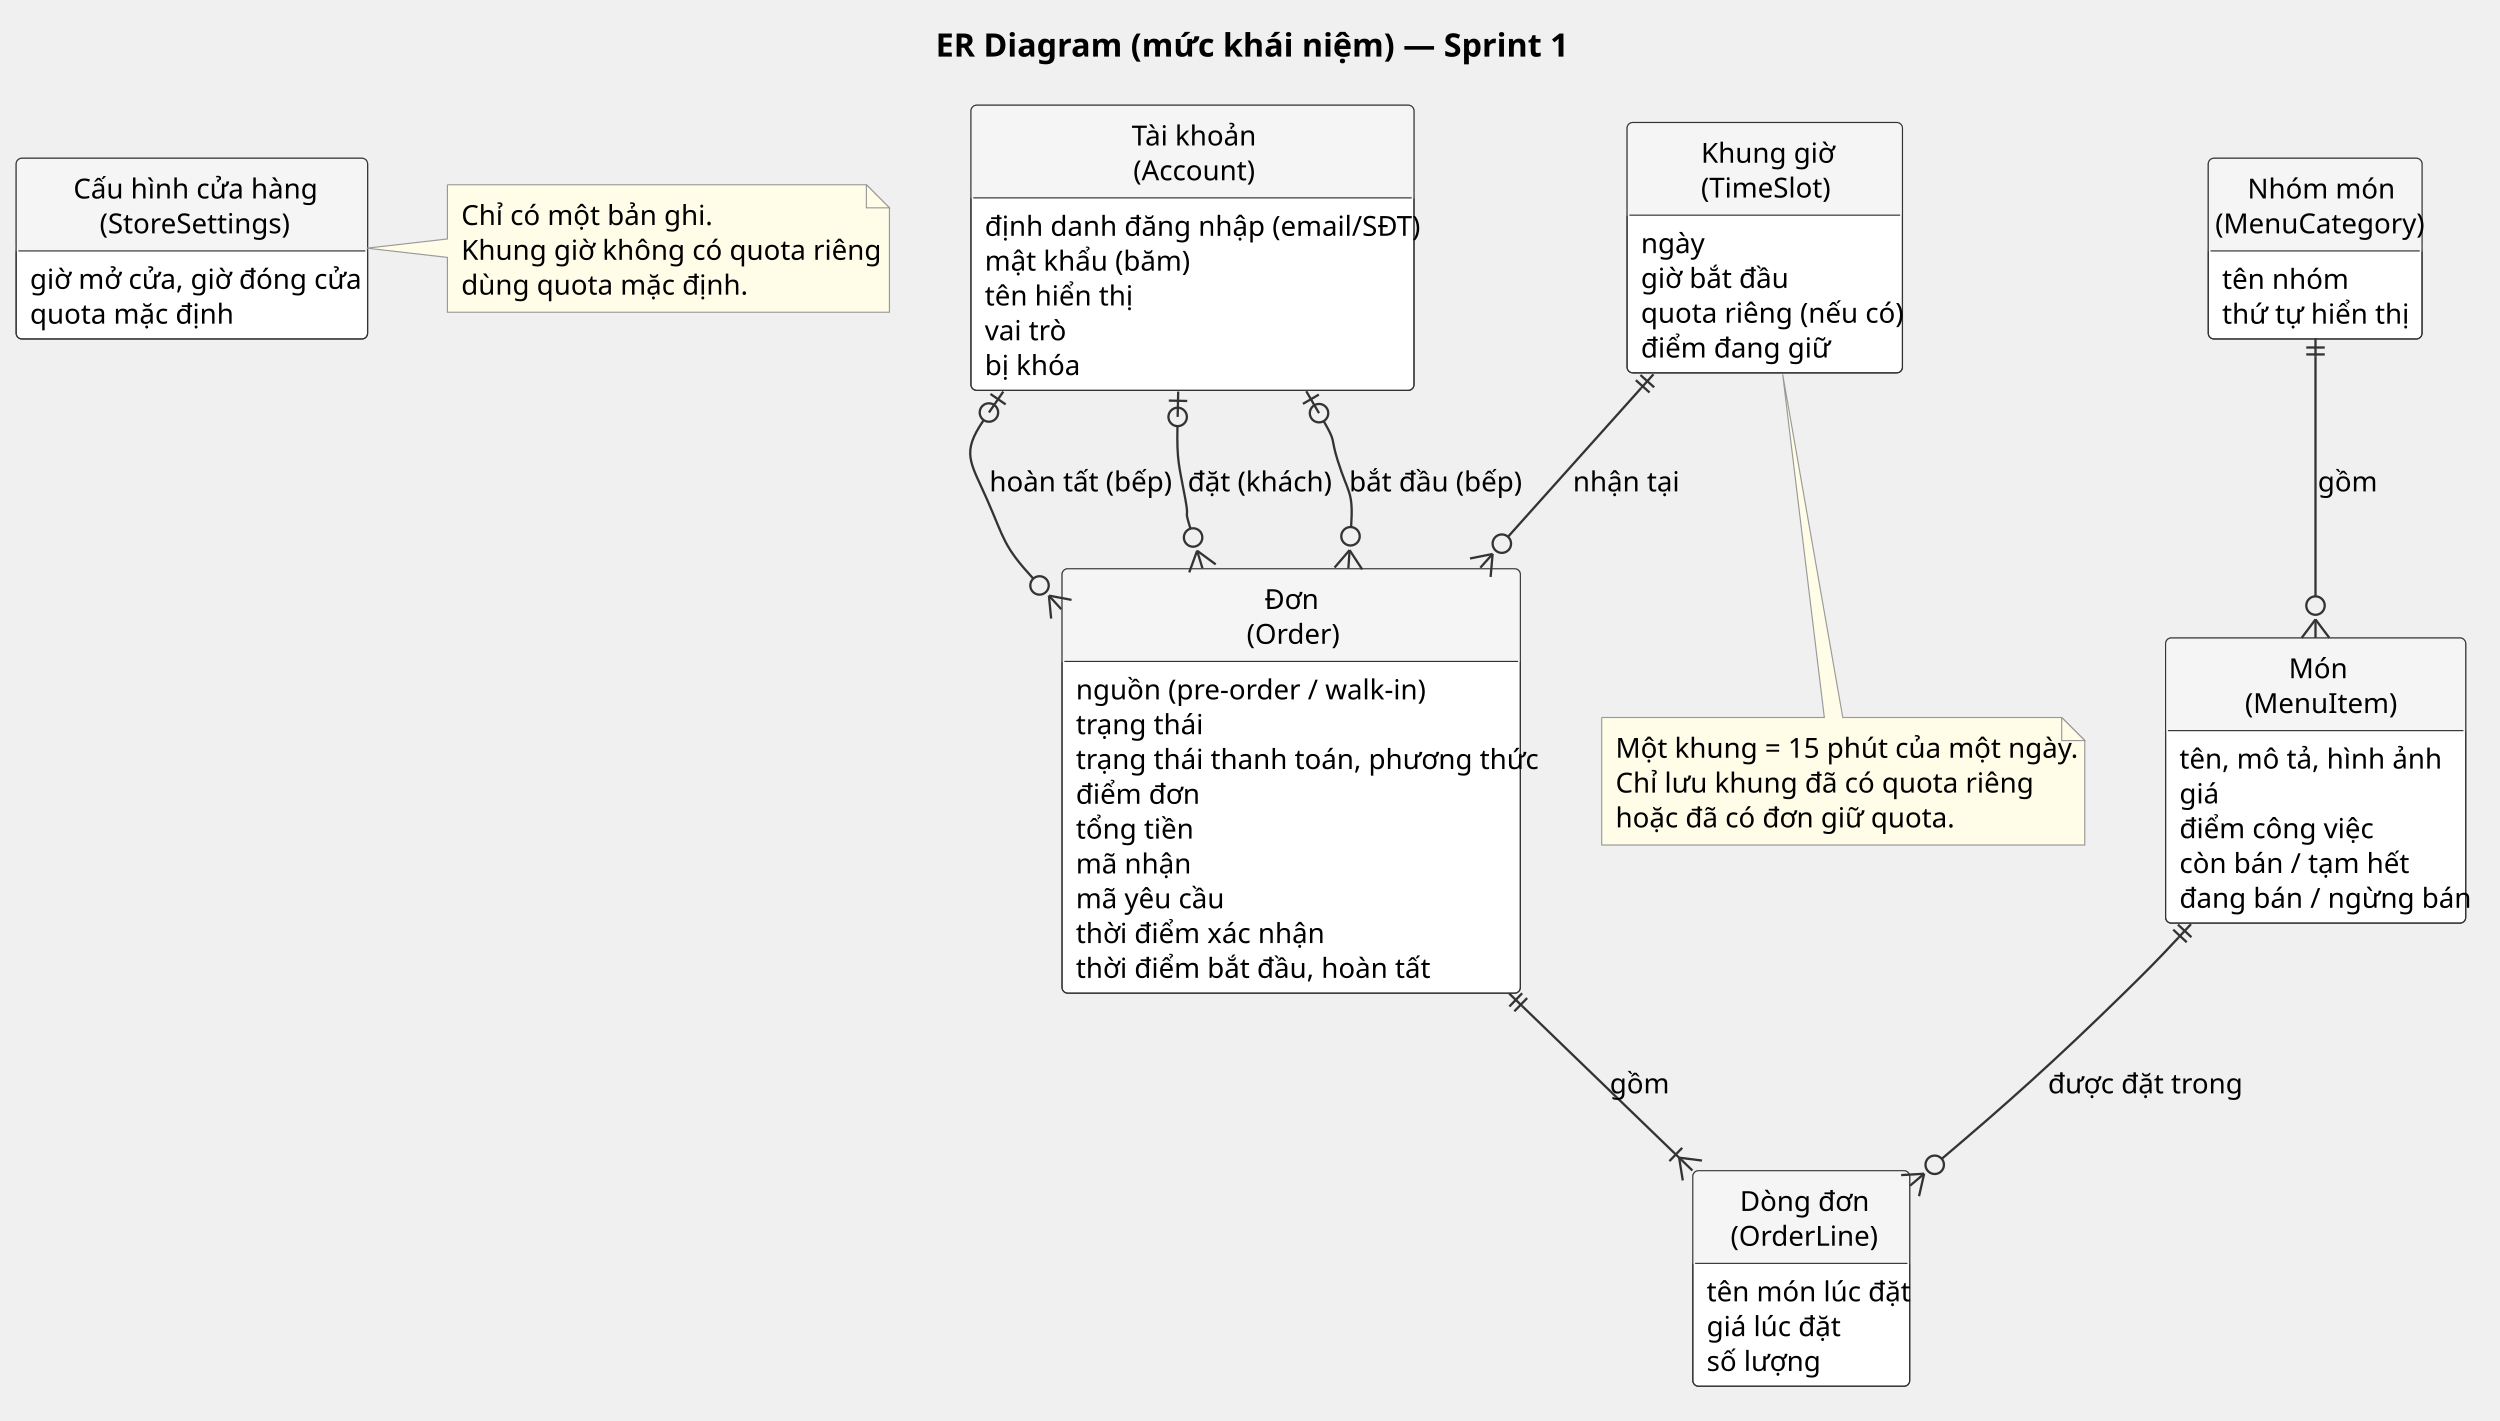
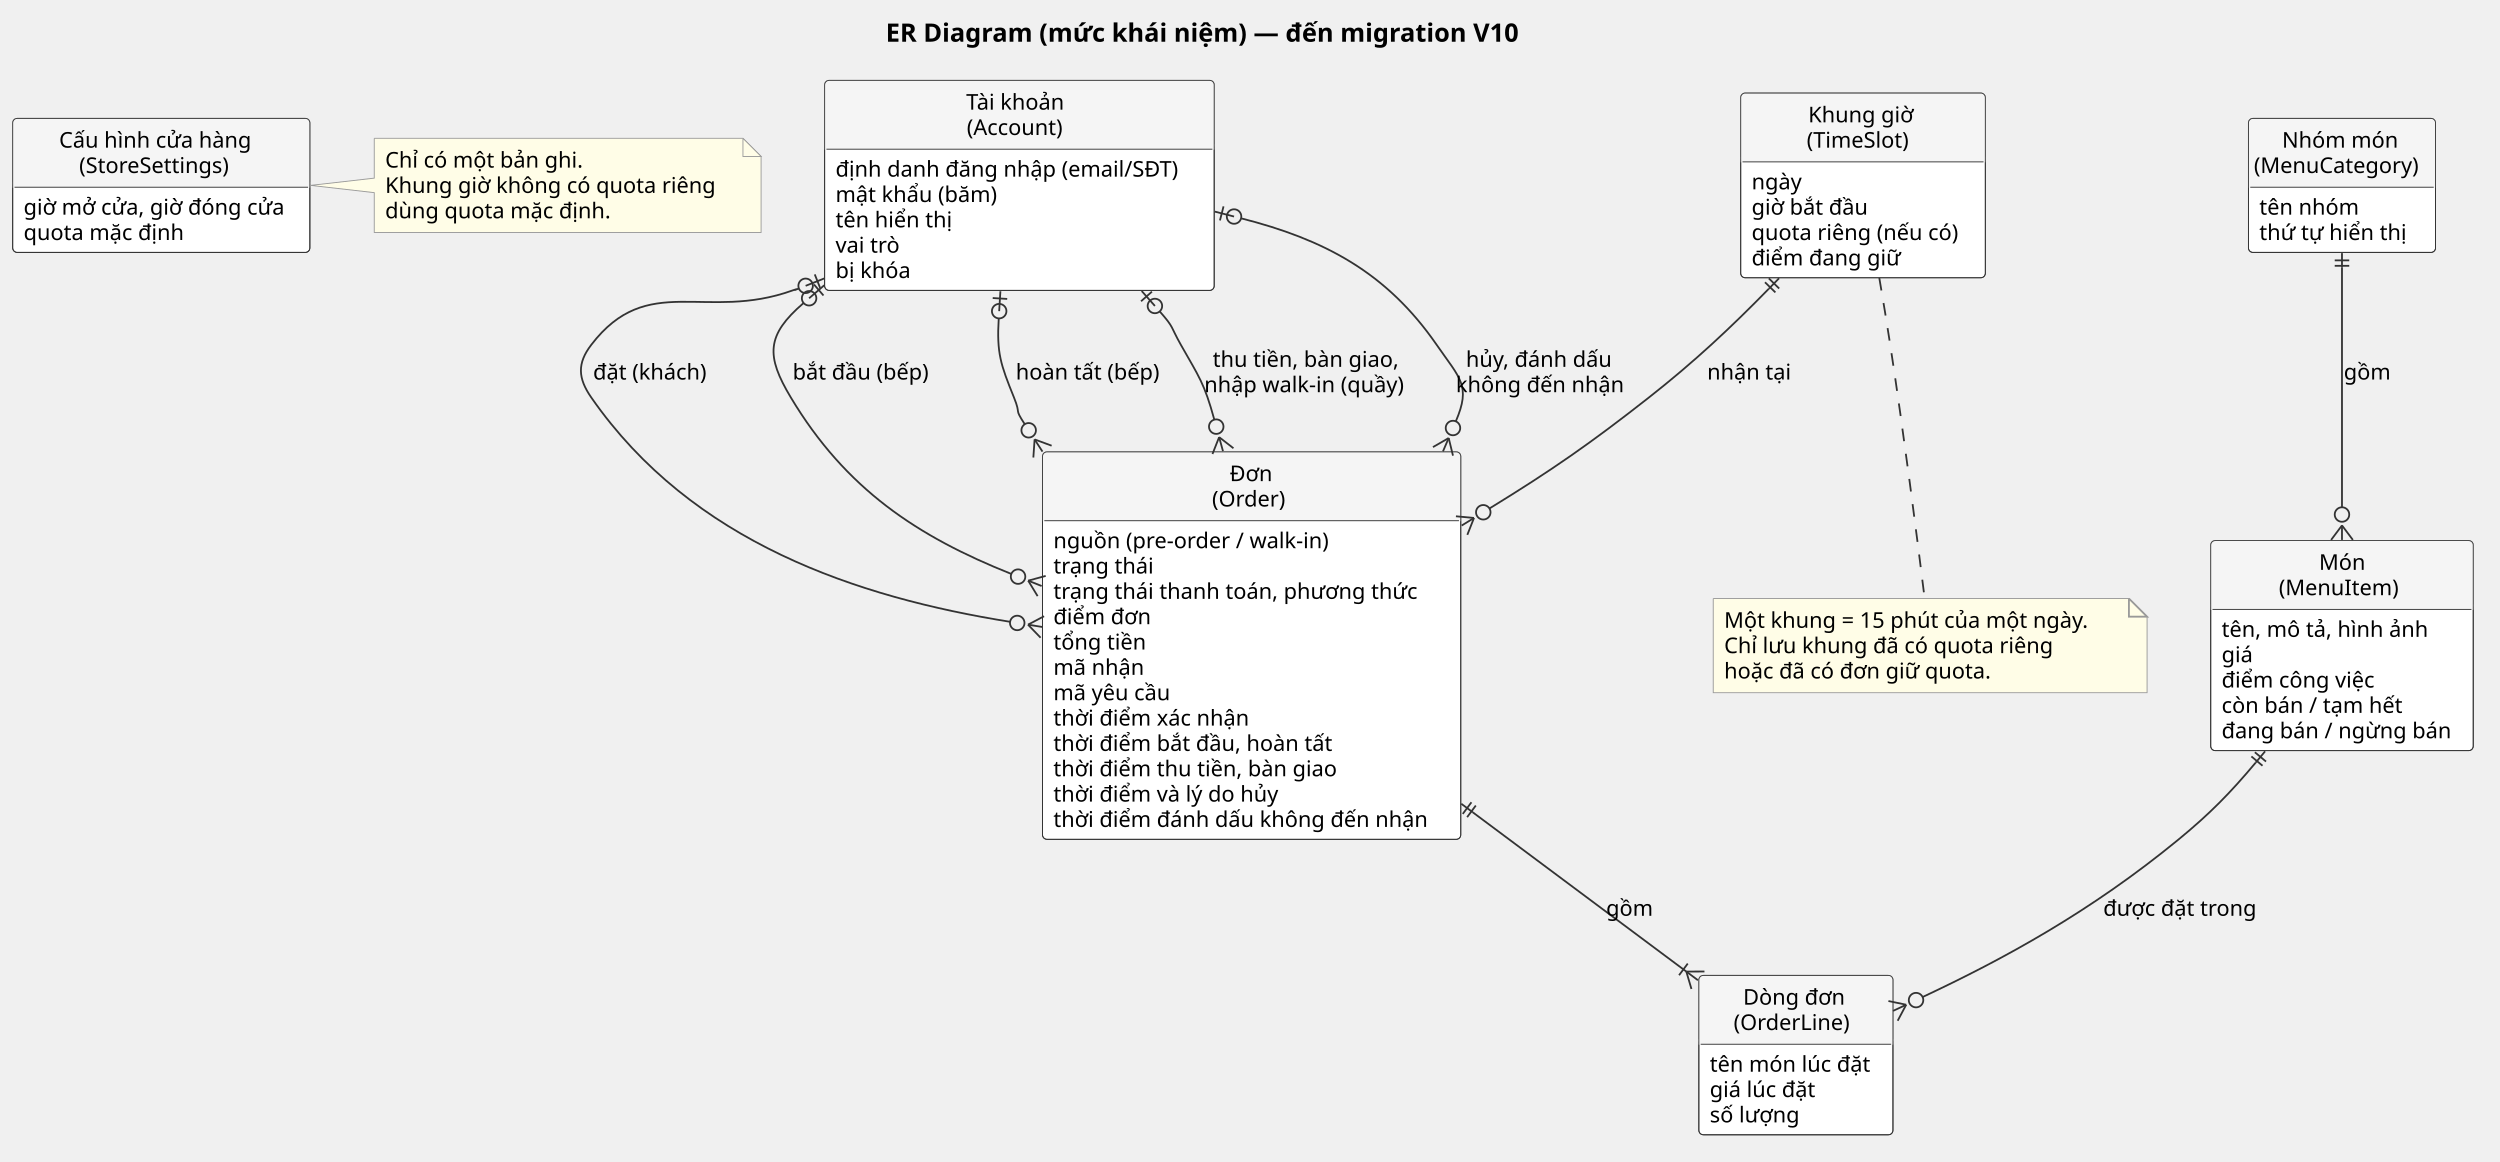
- <svg xmlns="http://www.w3.org/2000/svg" version="1.1" data-diagram-type="CLASS" style="width:1084px;height:616px;background:#FFFFFF;" width="1084px" height="616px" viewBox="0 0 1084 616" zoomAndPan="magnify" preserveAspectRatio="none" contentStyleType="text/css">
+ <svg xmlns="http://www.w3.org/2000/svg" version="1.1" data-diagram-type="CLASS" style="width:1378px;height:640px;background:#FFFFFF;" width="1378px" height="640px" viewBox="0 0 1378 640" zoomAndPan="magnify" preserveAspectRatio="none" contentStyleType="text/css">
  <defs />
  <g font-family="sans-serif" lengthAdjust="spacing">
    <g class="title" data-source-line="4">
-       <text x="405.695" y="24.533" fill="#000" font-size="14" textLength="265.747" font-weight="700">ER Diagram (mức khái niệm) — Sprint 1</text>
+       <text x="488.212" y="22.995" fill="#000" font-size="14" textLength="394.823" font-weight="700">ER Diagram (mức khái niệm) — đến migration V10</text>
    </g>
    <g class="entity" data-qualified-name="Account" id="ent0001" data-source-line="6">
-       <rect x="421" y="45.609" width="192.111" height="123.656" fill="#FFF" style="stroke:#333;stroke-width:0.5;" rx="2.5" ry="2.5" />
-       <rect x="421" y="45.609" width="192.111" height="40.188" fill="#F5F5F5" style="stroke:#F5F5F5;stroke-width:0.5;" rx="2.5" ry="2.5" />
-       <rect x="421" y="83.297" width="192.111" height="2.5" fill="#F5F5F5" style="stroke:#F5F5F5;stroke-width:0.5;" />
-       <rect x="421" y="45.609" width="192.111" height="123.656" fill="none" style="stroke:#333;stroke-width:0.5;" rx="2.5" ry="2.5" />
-       <text x="490.706" y="63.066" fill="#000" font-size="12" textLength="52.699">Tài khoản</text>
-       <text x="491.38" y="78.16" fill="#000" font-size="12" textLength="51.352">(Account)</text>
-       <line x1="422" y1="85.797" x2="612.111" y2="85.797" style="stroke:#333;stroke-width:0.5;" />
-       <text x="427" y="102.254" fill="#000" font-size="12" textLength="180.111">định danh đăng nhập (email/SĐT)</text>
-       <text x="427" y="117.348" fill="#000" font-size="12" textLength="84.029">mật khẩu (băm)</text>
-       <text x="427" y="132.441" fill="#000" font-size="12" textLength="58.711">tên hiển thị</text>
-       <text x="427" y="147.535" fill="#000" font-size="12" textLength="32.678">vai trò</text>
-       <text x="427" y="162.629" fill="#000" font-size="12" textLength="38.695">bị khóa</text>
+       <rect x="454.54" y="44.297" width="214.723" height="115.781" fill="#FFF" style="stroke:#333;stroke-width:0.5;" rx="2.5" ry="2.5" />
+       <rect x="454.54" y="44.297" width="214.723" height="37.938" fill="#F5F5F5" style="stroke:#F5F5F5;stroke-width:0.5;" rx="2.5" ry="2.5" />
+       <rect x="454.54" y="79.734" width="214.723" height="2.5" fill="#F5F5F5" style="stroke:#F5F5F5;stroke-width:0.5;" />
+       <rect x="454.54" y="44.297" width="214.723" height="115.781" fill="none" style="stroke:#333;stroke-width:0.5;" rx="2.5" ry="2.5" />
+       <text x="532.558" y="60.436" fill="#000" font-size="12" textLength="58.688">Tài khoản</text>
+       <text x="532.889" y="74.404" fill="#000" font-size="12" textLength="58.025">(Account)</text>
+       <line x1="455.54" y1="82.234" x2="668.263" y2="82.234" style="stroke:#333;stroke-width:0.5;" />
+       <text x="460.54" y="97.373" fill="#000" font-size="12" textLength="202.723">định danh đăng nhập (email/SĐT)</text>
+       <text x="460.54" y="111.342" fill="#000" font-size="12" textLength="96.914">mật khẩu (băm)</text>
+       <text x="460.54" y="125.311" fill="#000" font-size="12" textLength="68.895">tên hiển thị</text>
+       <text x="460.54" y="139.279" fill="#000" font-size="12" textLength="38.584">vai trò</text>
+       <text x="460.54" y="153.248" fill="#000" font-size="12" textLength="44.016">bị khóa</text>
    </g>
    <g class="entity" data-qualified-name="Category" id="ent0002" data-source-line="14">
-       <rect x="957.5" y="68.609" width="92.701" height="78.375" fill="#FFF" style="stroke:#333;stroke-width:0.5;" rx="2.5" ry="2.5" />
-       <rect x="957.5" y="68.609" width="92.701" height="40.188" fill="#F5F5F5" style="stroke:#F5F5F5;stroke-width:0.5;" rx="2.5" ry="2.5" />
-       <rect x="957.5" y="106.297" width="92.701" height="2.5" fill="#F5F5F5" style="stroke:#F5F5F5;stroke-width:0.5;" />
-       <rect x="957.5" y="68.609" width="92.701" height="78.375" fill="none" style="stroke:#333;stroke-width:0.5;" rx="2.5" ry="2.5" />
-       <text x="974.507" y="86.066" fill="#000" font-size="12" textLength="58.688">Nhóm món</text>
-       <text x="960.5" y="101.16" fill="#000" font-size="12" textLength="86.701">(MenuCategory)</text>
-       <line x1="958.5" y1="108.797" x2="1049.201" y2="108.797" style="stroke:#333;stroke-width:0.5;" />
-       <text x="963.5" y="125.254" fill="#000" font-size="12" textLength="50.033">tên nhóm</text>
-       <text x="963.5" y="140.348" fill="#000" font-size="12" textLength="74.771">thứ tự hiển thị</text>
+       <rect x="1239.34" y="65.257" width="103.125" height="73.875" fill="#FFF" style="stroke:#333;stroke-width:0.5;" rx="2.5" ry="2.5" />
+       <rect x="1239.34" y="65.257" width="103.125" height="37.938" fill="#F5F5F5" style="stroke:#F5F5F5;stroke-width:0.5;" rx="2.5" ry="2.5" />
+       <rect x="1239.34" y="100.694" width="103.125" height="2.5" fill="#F5F5F5" style="stroke:#F5F5F5;stroke-width:0.5;" />
+       <rect x="1239.34" y="65.257" width="103.125" height="73.875" fill="none" style="stroke:#333;stroke-width:0.5;" rx="2.5" ry="2.5" />
+       <text x="1257.87" y="81.396" fill="#000" font-size="12" textLength="66.064">Nhóm món</text>
+       <text x="1242.34" y="95.364" fill="#000" font-size="12" textLength="97.125">(MenuCategory)</text>
+       <line x1="1240.34" y1="103.194" x2="1341.465" y2="103.194" style="stroke:#333;stroke-width:0.5;" />
+       <text x="1245.34" y="118.333" fill="#000" font-size="12" textLength="57.75">tên nhóm</text>
+       <text x="1245.34" y="132.302" fill="#000" font-size="12" textLength="85.242">thứ tự hiển thị</text>
    </g>
    <g class="entity" data-qualified-name="Item" id="ent0003" data-source-line="19">
-       <rect x="939" y="276.609" width="130.137" height="123.656" fill="#FFF" style="stroke:#333;stroke-width:0.5;" rx="2.5" ry="2.5" />
-       <rect x="939" y="276.609" width="130.137" height="40.188" fill="#F5F5F5" style="stroke:#F5F5F5;stroke-width:0.5;" rx="2.5" ry="2.5" />
-       <rect x="939" y="314.297" width="130.137" height="2.5" fill="#F5F5F5" style="stroke:#F5F5F5;stroke-width:0.5;" />
-       <rect x="939" y="276.609" width="130.137" height="123.656" fill="none" style="stroke:#333;stroke-width:0.5;" rx="2.5" ry="2.5" />
-       <text x="992.396" y="294.066" fill="#000" font-size="12" textLength="23.344">Món</text>
-       <text x="973.395" y="309.16" fill="#000" font-size="12" textLength="61.348">(MenuItem)</text>
-       <line x1="940" y1="316.797" x2="1068.137" y2="316.797" style="stroke:#333;stroke-width:0.5;" />
-       <text x="945" y="333.254" fill="#000" font-size="12" textLength="106.74">tên, mô tả, hình ảnh</text>
-       <text x="945" y="348.348" fill="#000" font-size="12" textLength="16.014">giá</text>
-       <text x="945" y="363.441" fill="#000" font-size="12" textLength="80.039">điểm công việc</text>
-       <text x="945" y="378.535" fill="#000" font-size="12" textLength="92.725">còn bán / tạm hết</text>
-       <text x="945" y="393.629" fill="#000" font-size="12" textLength="118.137">đang bán / ngừng bán</text>
+       <rect x="1218.55" y="297.967" width="144.697" height="115.781" fill="#FFF" style="stroke:#333;stroke-width:0.5;" rx="2.5" ry="2.5" />
+       <rect x="1218.55" y="297.967" width="144.697" height="37.938" fill="#F5F5F5" style="stroke:#F5F5F5;stroke-width:0.5;" rx="2.5" ry="2.5" />
+       <rect x="1218.55" y="333.404" width="144.697" height="2.5" fill="#F5F5F5" style="stroke:#F5F5F5;stroke-width:0.5;" />
+       <rect x="1218.55" y="297.967" width="144.697" height="115.781" fill="none" style="stroke:#333;stroke-width:0.5;" rx="2.5" ry="2.5" />
+       <text x="1278.248" y="314.106" fill="#000" font-size="12" textLength="25.301">Món</text>
+       <text x="1256.085" y="328.074" fill="#000" font-size="12" textLength="69.627">(MenuItem)</text>
+       <line x1="1219.55" y1="335.904" x2="1362.247" y2="335.904" style="stroke:#333;stroke-width:0.5;" />
+       <text x="1224.55" y="351.043" fill="#000" font-size="12" textLength="122.385">tên, mô tả, hình ảnh</text>
+       <text x="1224.55" y="365.012" fill="#000" font-size="12" textLength="18.305">giá</text>
+       <text x="1224.55" y="378.981" fill="#000" font-size="12" textLength="91.23">điểm công việc</text>
+       <text x="1224.55" y="392.949" fill="#000" font-size="12" textLength="106.863">còn bán / tạm hết</text>
+       <text x="1224.55" y="406.918" fill="#000" font-size="12" textLength="132.697">đang bán / ngừng bán</text>
    </g>
    <g class="entity" data-qualified-name="Settings" id="ent0004" data-source-line="27">
-       <rect x="7" y="68.609" width="152.396" height="78.375" fill="#FFF" style="stroke:#333;stroke-width:0.5;" rx="2.5" ry="2.5" />
-       <rect x="7" y="68.609" width="152.396" height="40.188" fill="#F5F5F5" style="stroke:#F5F5F5;stroke-width:0.5;" rx="2.5" ry="2.5" />
-       <rect x="7" y="106.297" width="152.396" height="2.5" fill="#F5F5F5" style="stroke:#F5F5F5;stroke-width:0.5;" />
-       <rect x="7" y="68.609" width="152.396" height="78.375" fill="none" style="stroke:#333;stroke-width:0.5;" rx="2.5" ry="2.5" />
-       <text x="31.812" y="86.066" fill="#000" font-size="12" textLength="102.773">Cấu hình cửa hàng</text>
-       <text x="43.182" y="101.16" fill="#000" font-size="12" textLength="80.033">(StoreSettings)</text>
-       <line x1="8" y1="108.797" x2="158.396" y2="108.797" style="stroke:#333;stroke-width:0.5;" />
-       <text x="13" y="125.254" fill="#000" font-size="12" textLength="140.396">giờ mở cửa, giờ đóng cửa</text>
-       <text x="13" y="140.348" fill="#000" font-size="12" textLength="82.055">quota mặc định</text>
+       <rect x="7" y="65.257" width="163.799" height="73.875" fill="#FFF" style="stroke:#333;stroke-width:0.5;" rx="2.5" ry="2.5" />
+       <rect x="7" y="65.257" width="163.799" height="37.938" fill="#F5F5F5" style="stroke:#F5F5F5;stroke-width:0.5;" rx="2.5" ry="2.5" />
+       <rect x="7" y="100.694" width="163.799" height="2.5" fill="#F5F5F5" style="stroke:#F5F5F5;stroke-width:0.5;" />
+       <rect x="7" y="65.257" width="163.799" height="73.875" fill="none" style="stroke:#333;stroke-width:0.5;" rx="2.5" ry="2.5" />
+       <text x="32.564" y="81.396" fill="#000" font-size="12" textLength="112.67">Cấu hình cửa hàng</text>
+       <text x="43.618" y="95.364" fill="#000" font-size="12" textLength="90.563">(StoreSettings)</text>
+       <line x1="8" y1="103.194" x2="169.799" y2="103.194" style="stroke:#333;stroke-width:0.5;" />
+       <text x="13" y="118.333" fill="#000" font-size="12" textLength="151.799">giờ mở cửa, giờ đóng cửa</text>
+       <text x="13" y="132.302" fill="#000" font-size="12" textLength="94.055">quota mặc định</text>
    </g>
    <g class="entity" data-qualified-name="Slot" id="ent0005" data-source-line="32">
-       <rect x="705.5" y="53.109" width="119.402" height="108.563" fill="#FFF" style="stroke:#333;stroke-width:0.5;" rx="2.5" ry="2.5" />
-       <rect x="705.5" y="53.109" width="119.402" height="40.188" fill="#F5F5F5" style="stroke:#F5F5F5;stroke-width:0.5;" rx="2.5" ry="2.5" />
-       <rect x="705.5" y="90.797" width="119.402" height="2.5" fill="#F5F5F5" style="stroke:#F5F5F5;stroke-width:0.5;" />
-       <rect x="705.5" y="53.109" width="119.402" height="108.563" fill="none" style="stroke:#333;stroke-width:0.5;" rx="2.5" ry="2.5" />
-       <text x="737.58" y="70.566" fill="#000" font-size="12" textLength="55.242">Khung giờ</text>
-       <text x="737.533" y="85.66" fill="#000" font-size="12" textLength="55.336">(TimeSlot)</text>
-       <line x1="706.5" y1="93.297" x2="823.902" y2="93.297" style="stroke:#333;stroke-width:0.5;" />
-       <text x="711.5" y="109.754" fill="#000" font-size="12" textLength="26.021">ngày</text>
-       <text x="711.5" y="124.848" fill="#000" font-size="12" textLength="60.58">giờ bắt đầu</text>
-       <text x="711.5" y="139.941" fill="#000" font-size="12" textLength="107.402">quota riêng (nếu có)</text>
-       <text x="711.5" y="155.035" fill="#000" font-size="12" textLength="76.746">điểm đang giữ</text>
+       <rect x="959.48" y="51.287" width="134.836" height="101.813" fill="#FFF" style="stroke:#333;stroke-width:0.5;" rx="2.5" ry="2.5" />
+       <rect x="959.48" y="51.287" width="134.836" height="37.938" fill="#F5F5F5" style="stroke:#F5F5F5;stroke-width:0.5;" rx="2.5" ry="2.5" />
+       <rect x="959.48" y="86.724" width="134.836" height="2.5" fill="#F5F5F5" style="stroke:#F5F5F5;stroke-width:0.5;" />
+       <rect x="959.48" y="51.287" width="134.836" height="101.813" fill="none" style="stroke:#333;stroke-width:0.5;" rx="2.5" ry="2.5" />
+       <text x="996.693" y="67.426" fill="#000" font-size="12" textLength="60.41">Khung giờ</text>
+       <text x="995.849" y="81.394" fill="#000" font-size="12" textLength="62.098">(TimeSlot)</text>
+       <line x1="960.48" y1="89.224" x2="1093.316" y2="89.224" style="stroke:#333;stroke-width:0.5;" />
+       <text x="965.48" y="104.363" fill="#000" font-size="12" textLength="29.678">ngày</text>
+       <text x="965.48" y="118.332" fill="#000" font-size="12" textLength="68.174">giờ bắt đầu</text>
+       <text x="965.48" y="132.301" fill="#000" font-size="12" textLength="122.836">quota riêng (nếu có)</text>
+       <text x="965.48" y="146.269" fill="#000" font-size="12" textLength="86.402">điểm đang giữ</text>
    </g>
    <g class="entity" data-qualified-name="Order" id="ent0006" data-source-line="39">
-       <rect x="460.5" y="246.609" width="198.727" height="184.031" fill="#FFF" style="stroke:#333;stroke-width:0.5;" rx="2.5" ry="2.5" />
-       <rect x="460.5" y="246.609" width="198.727" height="40.188" fill="#F5F5F5" style="stroke:#F5F5F5;stroke-width:0.5;" rx="2.5" ry="2.5" />
-       <rect x="460.5" y="284.297" width="198.727" height="2.5" fill="#F5F5F5" style="stroke:#F5F5F5;stroke-width:0.5;" />
-       <rect x="460.5" y="246.609" width="198.727" height="184.031" fill="none" style="stroke:#333;stroke-width:0.5;" rx="2.5" ry="2.5" />
-       <text x="548.259" y="264.066" fill="#000" font-size="12" textLength="23.209">Đơn</text>
-       <text x="540.53" y="279.16" fill="#000" font-size="12" textLength="38.666">(Order)</text>
-       <line x1="461.5" y1="286.797" x2="658.227" y2="286.797" style="stroke:#333;stroke-width:0.5;" />
-       <text x="466.5" y="303.254" fill="#000" font-size="12" textLength="141.393">nguồn (pre-order / walk-in)</text>
-       <text x="466.5" y="318.348" fill="#000" font-size="12" textLength="50.033">trạng thái</text>
-       <text x="466.5" y="333.441" fill="#000" font-size="12" textLength="186.727">trạng thái thanh toán, phương thức</text>
-       <text x="466.5" y="348.535" fill="#000" font-size="12" textLength="50.561">điểm đơn</text>
-       <text x="466.5" y="363.629" fill="#000" font-size="12" textLength="46.037">tổng tiền</text>
-       <text x="466.5" y="378.723" fill="#000" font-size="12" textLength="46.699">mã nhận</text>
-       <text x="466.5" y="393.816" fill="#000" font-size="12" textLength="62.033">mã yêu cầu</text>
-       <text x="466.5" y="408.91" fill="#000" font-size="12" textLength="101.924">thời điểm xác nhận</text>
-       <text x="466.5" y="424.004" fill="#000" font-size="12" textLength="143.297">thời điểm bắt đầu, hoàn tất</text>
-     </g>
-     <g class="entity" data-qualified-name="Line" id="ent0007" data-source-line="51">
-       <rect x="734" y="507.609" width="94.049" height="93.469" fill="#FFF" style="stroke:#333;stroke-width:0.5;" rx="2.5" ry="2.5" />
-       <rect x="734" y="507.609" width="94.049" height="40.188" fill="#F5F5F5" style="stroke:#F5F5F5;stroke-width:0.5;" rx="2.5" ry="2.5" />
-       <rect x="734" y="545.297" width="94.049" height="2.5" fill="#F5F5F5" style="stroke:#F5F5F5;stroke-width:0.5;" />
-       <rect x="734" y="507.609" width="94.049" height="93.469" fill="none" style="stroke:#333;stroke-width:0.5;" rx="2.5" ry="2.5" />
-       <text x="754.405" y="525.066" fill="#000" font-size="12" textLength="53.238">Dòng đơn</text>
-       <text x="750.348" y="540.16" fill="#000" font-size="12" textLength="61.354">(OrderLine)</text>
-       <line x1="735" y1="547.797" x2="827.049" y2="547.797" style="stroke:#333;stroke-width:0.5;" />
-       <text x="740" y="564.254" fill="#000" font-size="12" textLength="82.049">tên món lúc đặt</text>
-       <text x="740" y="579.348" fill="#000" font-size="12" textLength="54.703">giá lúc đặt</text>
-       <text x="740" y="594.441" fill="#000" font-size="12" textLength="47.924">số lượng</text>
-     </g>
-     <g class="entity" data-qualified-name="GMN15" id="ent0016" data-source-line="66">
-       <path d="M194,80.109 L194,103.609 L159.01,107.609 L194,111.609 L194,135.391 A0,0 0 0 0 194,135.391 L385.66,135.391 A0,0 0 0 0 385.66,135.391 L385.66,90.109 L375.66,80.109 L194,80.109 A0,0 0 0 0 194,80.109" style="stroke:#999;stroke-width:0.5;" fill="#FFFDE7" />
-       <path d="M375.66,80.109 L375.66,90.109 L385.66,90.109 L375.66,80.109" style="stroke:#999;stroke-width:0.5;" fill="#FFFDE7" />
-       <text x="200" y="97.566" fill="#000" font-size="12" textLength="103.389">Chỉ có một bản ghi.</text>
-       <text x="200" y="112.66" fill="#000" font-size="12" textLength="170.66">Khung giờ không có quota riêng</text>
-       <text x="200" y="127.754" fill="#000" font-size="12" textLength="115.418">dùng quota mặc định.</text>
-     </g>
-     <g class="entity" data-qualified-name="GMN18" id="ent0019" data-source-line="72">
-       <path d="M694.5,311.109 L694.5,366.391 A0,0 0 0 0 694.5,366.391 L903.955,366.391 A0,0 0 0 0 903.955,366.391 L903.955,321.109 L893.955,311.109 L799.03,311.109 L772.97,162.299 L791.03,311.109 L694.5,311.109 A0,0 0 0 0 694.5,311.109" style="stroke:#999;stroke-width:0.5;" fill="#FFFDE7" />
-       <path d="M893.955,311.109 L893.955,321.109 L903.955,321.109 L893.955,311.109" style="stroke:#999;stroke-width:0.5;" fill="#FFFDE7" />
-       <text x="700.5" y="328.566" fill="#000" font-size="12" textLength="188.455">Một khung = 15 phút của một ngày.</text>
-       <text x="700.5" y="343.66" fill="#000" font-size="12" textLength="170.813">Chỉ lưu khung đã có quota riêng</text>
-       <text x="700.5" y="358.754" fill="#000" font-size="12" textLength="140.666">hoặc đã có đơn giữ quota.</text>
-     </g>
-     <g class="link" data-entity-1="ent0002" data-entity-2="ent0003" id="lnk8" data-source-line="57" data-link-type="crowfoot">
-       <path d="M1004,154.679 C1004,190.039 1004,217.289 1004,258.579" style="stroke:#333;stroke-width:1;" fill="none" id="Category-Item" codeLine="57" />
-       <line x1="1000" y1="150.679" x2="1008" y2="150.679" style="stroke:#333;stroke-width:1;" />
-       <line x1="1000" y1="153.679" x2="1008" y2="153.679" style="stroke:#333;stroke-width:1;" />
-       <line x1="1004" y1="154.679" x2="1004" y2="146.679" style="stroke:#333;stroke-width:1;" />
-       <line x1="1004" y1="268.579" x2="1010" y2="276.579" style="stroke:#333;stroke-width:1;" />
-       <line x1="1004" y1="268.579" x2="998" y2="276.579" style="stroke:#333;stroke-width:1;" />
-       <line x1="1004" y1="268.579" x2="1004" y2="276.579" style="stroke:#333;stroke-width:1;" />
-       <ellipse cx="1004" cy="262.579" rx="4" ry="4" fill="none" style="stroke:#333;stroke-width:1;" />
-       <text x="1005" y="213.066" fill="#000" font-size="12" textLength="23.344">gồm</text>
-     </g>
-     <g class="link" data-entity-1="ent0001" data-entity-2="ent0006" id="lnk9" data-source-line="58" data-link-type="crowfoot">
-       <path d="M510.548,184.776 C510.218,200.166 511.24,201.569 514,216.609 C515.81,226.449 513.158,219.293 516.168,229.223" style="stroke:#333;stroke-width:1;" fill="none" id="Account-Order" codeLine="58" />
-       <line x1="510.634" y1="180.777" x2="510.87" y2="169.779" style="stroke:#333;stroke-width:1;" />
-       <ellipse cx="510.634" cy="180.777" rx="4" ry="4" fill="none" style="stroke:#333;stroke-width:1;" />
-       <line x1="506.785" y1="173.693" x2="514.783" y2="173.864" style="stroke:#333;stroke-width:1;" />
-       <line x1="519.069" y1="238.793" x2="527.132" y2="244.709" style="stroke:#333;stroke-width:1;" />
-       <line x1="519.069" y1="238.793" x2="515.648" y2="248.19" style="stroke:#333;stroke-width:1;" />
-       <line x1="519.069" y1="238.793" x2="521.39" y2="246.449" style="stroke:#333;stroke-width:1;" />
-       <ellipse cx="517.329" cy="233.051" rx="4" ry="4" fill="none" style="stroke:#333;stroke-width:1;" />
-       <text x="515" y="213.066" fill="#000" font-size="12" textLength="60.029">đặt (khách)</text>
-     </g>
-     <g class="link" data-entity-1="ent0001" data-entity-2="ent0006" id="lnk13" data-source-line="62" data-link-type="crowfoot">
-       <path d="M573.945,182.603 C579.515,192.173 576.79,189.339 580,199.609 C584.66,214.509 586.891,212.709 585.841,228.539" style="stroke:#333;stroke-width:1;" fill="none" id="Account-Order-1" codeLine="62" />
-       <line x1="571.933" y1="179.146" x2="566.4" y2="169.639" style="stroke:#333;stroke-width:1;" />
-       <ellipse cx="571.933" cy="179.146" rx="4" ry="4" fill="none" style="stroke:#333;stroke-width:1;" />
-       <line x1="564.955" y1="175.109" x2="571.869" y2="171.084" style="stroke:#333;stroke-width:1;" />
-       <line x1="585.179" y1="238.517" x2="590.637" y2="246.896" style="stroke:#333;stroke-width:1;" />
-       <line x1="585.179" y1="238.517" x2="578.663" y2="246.102" style="stroke:#333;stroke-width:1;" />
-       <line x1="585.179" y1="238.517" x2="584.65" y2="246.499" style="stroke:#333;stroke-width:1;" />
-       <ellipse cx="585.577" cy="232.53" rx="4" ry="4" fill="none" style="stroke:#333;stroke-width:1;" />
-       <text x="585" y="213.066" fill="#000" font-size="12" textLength="71.385">bắt đầu (bếp)</text>
-     </g>
-     <g class="link" data-entity-1="ent0001" data-entity-2="ent0006" id="lnk14" data-source-line="63" data-link-type="crowfoot">
-       <path d="M426.534,182.161 C416.644,196.551 420.76,200.149 428,216.609 C435.64,233.969 434.959,236.658 448.029,250.898" style="stroke:#333;stroke-width:1;" fill="none" id="Account-Order-2" codeLine="63" />
-       <line x1="428.8" y1="178.865" x2="435.03" y2="169.799" style="stroke:#333;stroke-width:1;" />
-       <ellipse cx="428.8" cy="178.865" rx="4" ry="4" fill="none" style="stroke:#333;stroke-width:1;" />
-       <line x1="429.468" y1="170.83" x2="436.061" y2="175.362" style="stroke:#333;stroke-width:1;" />
-       <line x1="454.79" y1="258.266" x2="464.62" y2="260.102" style="stroke:#333;stroke-width:1;" />
-       <line x1="454.79" y1="258.266" x2="455.78" y2="268.217" style="stroke:#333;stroke-width:1;" />
-       <line x1="454.79" y1="258.266" x2="460.2" y2="264.159" style="stroke:#333;stroke-width:1;" />
-       <ellipse cx="450.733" cy="253.845" rx="4" ry="4" fill="none" style="stroke:#333;stroke-width:1;" />
-       <text x="429" y="213.066" fill="#000" font-size="12" textLength="74.719">hoàn tất (bếp)</text>
-     </g>
-     <g class="link" data-entity-1="ent0005" data-entity-2="ent0006" id="lnk10" data-source-line="59" data-link-type="crowfoot">
-       <path d="M711.604,168.26 C689.234,193.25 679.336,204.298 653.866,232.748" style="stroke:#333;stroke-width:1;" fill="none" id="Slot-Order" codeLine="59" />
-       <line x1="711.292" y1="162.612" x2="717.252" y2="167.948" style="stroke:#333;stroke-width:1;" />
-       <line x1="709.291" y1="164.847" x2="715.252" y2="170.183" style="stroke:#333;stroke-width:1;" />
-       <line x1="711.604" y1="168.26" x2="716.94" y2="162.299" style="stroke:#333;stroke-width:1;" />
-       <line x1="647.196" y1="240.199" x2="646.33" y2="250.161" style="stroke:#333;stroke-width:1;" />
-       <line x1="647.196" y1="240.199" x2="637.39" y2="242.157" style="stroke:#333;stroke-width:1;" />
-       <line x1="647.196" y1="240.199" x2="641.86" y2="246.159" style="stroke:#333;stroke-width:1;" />
-       <ellipse cx="651.198" cy="235.729" rx="4" ry="4" fill="none" style="stroke:#333;stroke-width:1;" />
-       <text x="682" y="213.066" fill="#000" font-size="12" textLength="42.703">nhận tại</text>
-     </g>
-     <g class="link" data-entity-1="ent0006" data-entity-2="ent0007" id="lnk11" data-source-line="60" data-link-type="crowfoot">
-       <path d="M660.114,436.327 C687.574,462.847 704.876,479.571 728.066,501.971" style="stroke:#333;stroke-width:1;" fill="none" id="Order-Line" codeLine="60" />
-       <line x1="654.458" y1="436.425" x2="660.016" y2="430.671" style="stroke:#333;stroke-width:1;" />
-       <line x1="656.616" y1="438.509" x2="662.174" y2="432.755" style="stroke:#333;stroke-width:1;" />
-       <line x1="660.114" y1="436.327" x2="654.36" y2="430.769" style="stroke:#333;stroke-width:1;" />
-       <line x1="728.066" y1="501.971" x2="737.988" y2="503.214" style="stroke:#333;stroke-width:1;" />
-       <line x1="728.066" y1="501.971" x2="729.652" y2="511.845" style="stroke:#333;stroke-width:1;" />
-       <line x1="728.066" y1="501.971" x2="733.82" y2="507.529" style="stroke:#333;stroke-width:1;" />
-       <line x1="729.406" y1="497.705" x2="723.848" y2="503.459" style="stroke:#333;stroke-width:1;" />
-       <text x="698" y="474.066" fill="#000" font-size="12" textLength="23.344">gồm</text>
-     </g>
-     <g class="link" data-entity-1="ent0003" data-entity-2="ent0007" id="lnk12" data-source-line="61" data-link-type="crowfoot">
-       <path d="M944.558,406.564 C935.088,416.734 930.62,421.179 921,430.609 C891.24,459.759 869.658,479.009 841.948,502.469" style="stroke:#333;stroke-width:1;" fill="none" id="Item-Line" codeLine="61" />
-       <line x1="944.357" y1="400.911" x2="950.211" y2="406.363" style="stroke:#333;stroke-width:1;" />
-       <line x1="942.312" y1="403.106" x2="948.167" y2="408.558" style="stroke:#333;stroke-width:1;" />
-       <line x1="944.558" y1="406.564" x2="950.01" y2="400.709" style="stroke:#333;stroke-width:1;" />
-       <line x1="834.316" y1="508.93" x2="832.087" y2="518.679" style="stroke:#333;stroke-width:1;" />
-       <line x1="834.316" y1="508.93" x2="824.333" y2="509.52" style="stroke:#333;stroke-width:1;" />
-       <line x1="834.316" y1="508.93" x2="828.21" y2="514.099" style="stroke:#333;stroke-width:1;" />
-       <ellipse cx="838.895" cy="505.053" rx="4" ry="4" fill="none" style="stroke:#333;stroke-width:1;" />
-       <text x="888" y="474.066" fill="#000" font-size="12" textLength="79.277">được đặt trong</text>
+       <rect x="574.63" y="249.077" width="230.549" height="213.563" fill="#FFF" style="stroke:#333;stroke-width:0.5;" rx="2.5" ry="2.5" />
+       <rect x="574.63" y="249.077" width="230.549" height="37.938" fill="#F5F5F5" style="stroke:#F5F5F5;stroke-width:0.5;" rx="2.5" ry="2.5" />
+       <rect x="574.63" y="284.514" width="230.549" height="2.5" fill="#F5F5F5" style="stroke:#F5F5F5;stroke-width:0.5;" />
+       <rect x="574.63" y="249.077" width="230.549" height="213.563" fill="none" style="stroke:#333;stroke-width:0.5;" rx="2.5" ry="2.5" />
+       <text x="677.781" y="265.216" fill="#000" font-size="12" textLength="24.246">Đơn</text>
+       <text x="668.067" y="279.184" fill="#000" font-size="12" textLength="43.676">(Order)</text>
+       <line x1="575.63" y1="287.014" x2="804.179" y2="287.014" style="stroke:#333;stroke-width:0.5;" />
+       <text x="580.63" y="302.153" fill="#000" font-size="12" textLength="161.818">nguồn (pre-order / walk-in)</text>
+       <text x="580.63" y="316.122" fill="#000" font-size="12" textLength="59.027">trạng thái</text>
+       <text x="580.63" y="330.091" fill="#000" font-size="12" textLength="211.887">trạng thái thanh toán, phương thức</text>
+       <text x="580.63" y="344.059" fill="#000" font-size="12" textLength="56.402">điểm đơn</text>
+       <text x="580.63" y="358.028" fill="#000" font-size="12" textLength="54.111">tổng tiền</text>
+       <text x="580.63" y="371.997" fill="#000" font-size="12" textLength="53.027">mã nhận</text>
+       <text x="580.63" y="385.966" fill="#000" font-size="12" textLength="70.318">mã yêu cầu</text>
+       <text x="580.63" y="399.934" fill="#000" font-size="12" textLength="115.676">thời điểm xác nhận</text>
+       <text x="580.63" y="413.903" fill="#000" font-size="12" textLength="164.818">thời điểm bắt đầu, hoàn tất</text>
+       <text x="580.63" y="427.872" fill="#000" font-size="12" textLength="167.063">thời điểm thu tiền, bàn giao</text>
+       <text x="580.63" y="441.841" fill="#000" font-size="12" textLength="134.244">thời điểm và lý do hủy</text>
+       <text x="580.63" y="455.809" fill="#000" font-size="12" textLength="218.549">thời điểm đánh dấu không đến nhận</text>
+     </g>
+     <g class="entity" data-qualified-name="Line" id="ent0007" data-source-line="54">
+       <rect x="936.41" y="537.647" width="106.986" height="87.844" fill="#FFF" style="stroke:#333;stroke-width:0.5;" rx="2.5" ry="2.5" />
+       <rect x="936.41" y="537.647" width="106.986" height="37.938" fill="#F5F5F5" style="stroke:#F5F5F5;stroke-width:0.5;" rx="2.5" ry="2.5" />
+       <rect x="936.41" y="573.084" width="106.986" height="2.5" fill="#F5F5F5" style="stroke:#F5F5F5;stroke-width:0.5;" />
+       <rect x="936.41" y="537.647" width="106.986" height="87.844" fill="none" style="stroke:#333;stroke-width:0.5;" rx="2.5" ry="2.5" />
+       <text x="960.811" y="553.786" fill="#000" font-size="12" textLength="58.184">Dòng đơn</text>
+       <text x="955.561" y="567.754" fill="#000" font-size="12" textLength="68.684">(OrderLine)</text>
+       <line x1="937.41" y1="575.584" x2="1042.396" y2="575.584" style="stroke:#333;stroke-width:0.5;" />
+       <text x="942.41" y="590.723" fill="#000" font-size="12" textLength="94.986">tên món lúc đặt</text>
+       <text x="942.41" y="604.692" fill="#000" font-size="12" textLength="63.146">giá lúc đặt</text>
+       <text x="942.41" y="618.661" fill="#000" font-size="12" textLength="50.912">số lượng</text>
+     </g>
+     <g class="entity" data-qualified-name="GMN17" id="ent0018" data-source-line="71">
+       <path d="M206.29,76.237 L206.29,98.187 L171.15,102.187 L206.29,106.187 L206.29,128.143 A0,0 0 0 0 206.29,128.143 L419.513,128.143 A0,0 0 0 0 419.513,128.143 L419.513,86.237 L409.513,76.237 L206.29,76.237 A0,0 0 0 0 206.29,76.237" style="stroke:#999;stroke-width:0.5;" fill="#FFFDE7" />
+       <path d="M409.513,76.237 L409.513,86.237 L419.513,86.237 L409.513,76.237" style="stroke:#999;stroke-width:0.5;" fill="#FFFDE7" />
+       <text x="212.29" y="92.376" fill="#000" font-size="12" textLength="117.199">Chỉ có một bản ghi.</text>
+       <text x="212.29" y="106.344" fill="#000" font-size="12" textLength="192.223">Khung giờ không có quota riêng</text>
+       <text x="212.29" y="120.313" fill="#000" font-size="12" textLength="132.129">dùng quota mặc định.</text>
+     </g>
+     <g class="entity" data-qualified-name="GMN20" id="ent0021" data-source-line="77">
+       <path d="M944.34,329.907 L944.34,381.813 L1183.467,381.813 L1183.467,339.907 L1173.467,329.907 L944.34,329.907" style="stroke:#999;stroke-width:0.5;" fill="#FFFDE7" />
+       <path d="M1173.467,329.907 L1173.467,339.907 L1183.467,339.907 L1173.467,329.907" style="stroke:#999;stroke-width:1;" fill="#FFFDE7" />
+       <text x="950.34" y="346.046" fill="#000" font-size="12" textLength="218.127">Một khung = 15 phút của một ngày.</text>
+       <text x="950.34" y="360.014" fill="#000" font-size="12" textLength="192.539">Chỉ lưu khung đã có quota riêng</text>
+       <text x="950.34" y="373.983" fill="#000" font-size="12" textLength="156.439">hoặc đã có đơn giữ quota.</text>
+     </g>
+     <g class="link" data-entity-1="ent0002" data-entity-2="ent0003" id="lnk8" data-source-line="60" data-link-type="crowfoot">
+       <path d="M1290.9,147.517 C1290.9,188.897 1290.9,231.057 1290.9,279.607" style="stroke:#333;stroke-width:1;" fill="none" id="Category-Item" codeLine="60" />
+       <line x1="1286.9" y1="143.517" x2="1294.9" y2="143.517" style="stroke:#333;stroke-width:1;" />
+       <line x1="1286.9" y1="146.517" x2="1294.9" y2="146.517" style="stroke:#333;stroke-width:1;" />
+       <line x1="1290.9" y1="147.517" x2="1290.9" y2="139.517" style="stroke:#333;stroke-width:1;" />
+       <line x1="1290.9" y1="289.607" x2="1296.9" y2="297.607" style="stroke:#333;stroke-width:1;" />
+       <line x1="1290.9" y1="289.607" x2="1284.9" y2="297.607" style="stroke:#333;stroke-width:1;" />
+       <line x1="1290.9" y1="289.607" x2="1290.9" y2="297.607" style="stroke:#333;stroke-width:1;" />
+       <ellipse cx="1290.9" cy="283.607" rx="4" ry="4" fill="none" style="stroke:#333;stroke-width:1;" />
+       <text x="1291.9" y="209.216" fill="#000" font-size="12" textLength="26.648">gồm</text>
+     </g>
+     <g class="link" data-entity-1="ent0001" data-entity-2="ent0006" id="lnk9" data-source-line="61" data-link-type="crowfoot">
+       <path d="M440.346,159.017 C434.496,161.337 442.62,158.017 436.9,160.077 C388.82,177.387 356.97,149.507 325.9,190.077 C318.06,200.317 318.55,208.497 325.9,219.077 C381.48,299.137 472.517,329.227 556.757,342.737" style="stroke:#333;stroke-width:1;" fill="none" id="Account-Order" codeLine="61" />
+       <line x1="444.065" y1="157.542" x2="454.29" y2="153.487" style="stroke:#333;stroke-width:1;" />
+       <ellipse cx="444.065" cy="157.542" rx="4" ry="4" fill="none" style="stroke:#333;stroke-width:1;" />
+       <line x1="449.097" y1="151.243" x2="452.046" y2="158.68" style="stroke:#333;stroke-width:1;" />
+       <line x1="566.631" y1="344.32" x2="575.48" y2="339.663" style="stroke:#333;stroke-width:1;" />
+       <line x1="566.631" y1="344.32" x2="573.58" y2="351.511" style="stroke:#333;stroke-width:1;" />
+       <line x1="566.631" y1="344.32" x2="574.53" y2="345.587" style="stroke:#333;stroke-width:1;" />
+       <ellipse cx="560.707" cy="343.37" rx="4" ry="4" fill="none" style="stroke:#333;stroke-width:1;" />
+       <text x="326.9" y="209.216" fill="#000" font-size="12" textLength="68.965">đặt (khách)</text>
+     </g>
+     <g class="link" data-entity-1="ent0001" data-entity-2="ent0006" id="lnk13" data-source-line="65" data-link-type="crowfoot">
+       <path d="M442.943,167.013 C422.263,184.783 422.15,196.137 435.9,219.077 C466.17,269.587 505.609,295.692 557.439,316.352" style="stroke:#333;stroke-width:1;" fill="none" id="Account-Order-1" codeLine="65" />
+       <line x1="445.977" y1="164.406" x2="454.32" y2="157.237" style="stroke:#333;stroke-width:1;" />
+       <ellipse cx="445.977" cy="164.406" rx="4" ry="4" fill="none" style="stroke:#333;stroke-width:1;" />
+       <line x1="448.679" y1="156.81" x2="453.893" y2="162.878" style="stroke:#333;stroke-width:1;" />
+       <line x1="566.729" y1="320.055" x2="576.382" y2="317.443" style="stroke:#333;stroke-width:1;" />
+       <line x1="566.729" y1="320.055" x2="571.938" y2="328.59" style="stroke:#333;stroke-width:1;" />
+       <line x1="566.729" y1="320.055" x2="574.16" y2="323.017" style="stroke:#333;stroke-width:1;" />
+       <ellipse cx="561.155" cy="317.833" rx="4" ry="4" fill="none" style="stroke:#333;stroke-width:1;" />
+       <text x="436.9" y="209.216" fill="#000" font-size="12" textLength="81.861">bắt đầu (bếp)</text>
+     </g>
+     <g class="link" data-entity-1="ent0001" data-entity-2="ent0006" id="lnk14" data-source-line="66" data-link-type="crowfoot">
+       <path d="M550.5,175.499 C549.32,194.709 551.55,200.887 558.9,219.077 C563.07,229.407 558.654,224.28 564.834,233.82" style="stroke:#333;stroke-width:1;" fill="none" id="Account-Order-2" codeLine="66" />
+       <line x1="550.746" y1="171.506" x2="551.42" y2="160.527" style="stroke:#333;stroke-width:1;" />
+       <ellipse cx="550.746" cy="171.506" rx="4" ry="4" fill="none" style="stroke:#333;stroke-width:1;" />
+       <line x1="547.182" y1="164.274" x2="555.167" y2="164.765" style="stroke:#333;stroke-width:1;" />
+       <line x1="570.27" y1="242.213" x2="579.656" y2="245.665" style="stroke:#333;stroke-width:1;" />
+       <line x1="570.27" y1="242.213" x2="569.584" y2="252.189" style="stroke:#333;stroke-width:1;" />
+       <line x1="570.27" y1="242.213" x2="574.62" y2="248.927" style="stroke:#333;stroke-width:1;" />
+       <ellipse cx="567.008" cy="237.177" rx="4" ry="4" fill="none" style="stroke:#333;stroke-width:1;" />
+       <text x="559.9" y="209.216" fill="#000" font-size="12" textLength="86.279">hoàn tất (bếp)</text>
+     </g>
+     <g class="link" data-entity-1="ent0001" data-entity-2="ent0006" id="lnk15" data-source-line="67" data-link-type="crowfoot">
+       <path d="M639.23,171.649 C647.4,180.899 645,179.647 650.9,190.077 C661.03,207.987 663.772,211.07 669.332,231.31" style="stroke:#333;stroke-width:1;" fill="none" id="Account-Order-3" codeLine="67" />
+       <line x1="636.582" y1="168.651" x2="629.3" y2="160.407" style="stroke:#333;stroke-width:1;" />
+       <ellipse cx="636.582" cy="168.651" rx="4" ry="4" fill="none" style="stroke:#333;stroke-width:1;" />
+       <line x1="628.95" y1="166.053" x2="634.946" y2="160.757" style="stroke:#333;stroke-width:1;" />
+       <line x1="671.981" y1="240.953" x2="679.886" y2="247.078" style="stroke:#333;stroke-width:1;" />
+       <line x1="671.981" y1="240.953" x2="668.314" y2="250.256" style="stroke:#333;stroke-width:1;" />
+       <line x1="671.981" y1="240.953" x2="674.1" y2="248.667" style="stroke:#333;stroke-width:1;" />
+       <ellipse cx="670.392" cy="235.167" rx="4" ry="4" fill="none" style="stroke:#333;stroke-width:1;" />
+       <text x="668.447" y="202.216" fill="#000" font-size="12" textLength="110.238">thu tiền, bàn giao,</text>
+       <text x="663.78" y="216.184" fill="#000" font-size="12" textLength="119.572">nhập walk-in (quầy)</text>
+     </g>
+     <g class="link" data-entity-1="ent0001" data-entity-2="ent0006" id="lnk16" data-source-line="68" data-link-type="crowfoot">
+       <path d="M684.086,120.339 C729.706,131.959 764.11,149.877 791.9,190.077 C804.81,208.767 810.9,212.498 802.45,232.248" style="stroke:#333;stroke-width:1;" fill="none" id="Account-Order-4" codeLine="68" />
+       <line x1="680.21" y1="119.352" x2="669.55" y2="116.637" style="stroke:#333;stroke-width:1;" />
+       <ellipse cx="680.21" cy="119.352" rx="4" ry="4" fill="none" style="stroke:#333;stroke-width:1;" />
+       <line x1="672.439" y1="121.5" x2="674.414" y2="113.748" style="stroke:#333;stroke-width:1;" />
+       <line x1="798.517" y1="241.442" x2="800.886" y2="251.157" style="stroke:#333;stroke-width:1;" />
+       <line x1="798.517" y1="241.442" x2="789.854" y2="246.437" style="stroke:#333;stroke-width:1;" />
+       <line x1="798.517" y1="241.442" x2="795.37" y2="248.797" style="stroke:#333;stroke-width:1;" />
+       <ellipse cx="800.877" cy="235.925" rx="4" ry="4" fill="none" style="stroke:#333;stroke-width:1;" />
+       <text x="808.005" y="202.216" fill="#000" font-size="12" textLength="86.514">hủy, đánh dấu</text>
+       <text x="802.5" y="216.184" fill="#000" font-size="12" textLength="97.523">không đến nhận</text>
+     </g>
+     <g class="link" data-entity-1="ent0005" data-entity-2="ent0006" id="lnk10" data-source-line="62" data-link-type="crowfoot">
+       <path d="M975.029,159.099 C954.119,180.499 934.08,199.307 908.9,219.077 C876.88,244.227 855.293,259.235 820.993,280.275" style="stroke:#333;stroke-width:1;" fill="none" id="Slot-Order" codeLine="62" />
+       <line x1="974.964" y1="153.442" x2="980.686" y2="159.033" style="stroke:#333;stroke-width:1;" />
+       <line x1="972.867" y1="155.588" x2="978.589" y2="161.179" style="stroke:#333;stroke-width:1;" />
+       <line x1="975.029" y1="159.099" x2="980.62" y2="153.377" style="stroke:#333;stroke-width:1;" />
+       <line x1="812.469" y1="285.504" x2="808.787" y2="294.801" style="stroke:#333;stroke-width:1;" />
+       <line x1="812.469" y1="285.504" x2="802.513" y2="284.572" style="stroke:#333;stroke-width:1;" />
+       <line x1="812.469" y1="285.504" x2="805.65" y2="289.687" style="stroke:#333;stroke-width:1;" />
+       <ellipse cx="817.584" cy="282.367" rx="4" ry="4" fill="none" style="stroke:#333;stroke-width:1;" />
+       <text x="940.98" y="209.216" fill="#000" font-size="12" textLength="49.377">nhận tại</text>
+     </g>
+     <g class="link" data-entity-1="ent0006" data-entity-2="ent0007" id="lnk11" data-source-line="63" data-link-type="crowfoot">
+       <path d="M811.873,447.81 C856.763,481.29 893.186,508.455 929.496,535.525" style="stroke:#333;stroke-width:1;" fill="none" id="Order-Line" codeLine="63" />
+       <line x1="806.275" y1="448.625" x2="811.058" y2="442.212" style="stroke:#333;stroke-width:1;" />
+       <line x1="808.68" y1="450.418" x2="813.463" y2="444.005" style="stroke:#333;stroke-width:1;" />
+       <line x1="811.873" y1="447.81" x2="805.46" y2="443.027" style="stroke:#333;stroke-width:1;" />
+       <line x1="929.496" y1="535.525" x2="939.496" y2="535.497" style="stroke:#333;stroke-width:1;" />
+       <line x1="929.496" y1="535.525" x2="932.324" y2="545.117" style="stroke:#333;stroke-width:1;" />
+       <line x1="929.496" y1="535.525" x2="935.91" y2="540.307" style="stroke:#333;stroke-width:1;" />
+       <line x1="930.284" y1="531.123" x2="925.502" y2="537.537" style="stroke:#333;stroke-width:1;" />
+       <text x="885.3" y="504.786" fill="#000" font-size="12" textLength="26.648">gồm</text>
+     </g>
+     <g class="link" data-entity-1="ent0003" data-entity-2="ent0007" id="lnk12" data-source-line="64" data-link-type="crowfoot">
+       <path d="M1243.39,420.275 C1229.35,437.075 1218.04,448.557 1200.9,462.647 C1152.26,502.597 1104.475,528.57 1059.745,549.56" style="stroke:#333;stroke-width:1;" fill="none" id="Item-Line" codeLine="64" />
+       <line x1="1242.886" y1="414.641" x2="1249.024" y2="419.771" style="stroke:#333;stroke-width:1;" />
+       <line x1="1240.962" y1="416.943" x2="1247.1" y2="422.073" style="stroke:#333;stroke-width:1;" />
+       <line x1="1243.39" y1="420.275" x2="1248.52" y2="414.137" style="stroke:#333;stroke-width:1;" />
+       <line x1="1050.692" y1="553.808" x2="1045.999" y2="562.639" style="stroke:#333;stroke-width:1;" />
+       <line x1="1050.692" y1="553.808" x2="1040.901" y2="551.775" style="stroke:#333;stroke-width:1;" />
+       <line x1="1050.692" y1="553.808" x2="1043.45" y2="557.207" style="stroke:#333;stroke-width:1;" />
+       <ellipse cx="1056.124" cy="551.26" rx="4" ry="4" fill="none" style="stroke:#333;stroke-width:1;" />
+       <text x="1159.31" y="504.786" fill="#000" font-size="12" textLength="88.67">được đặt trong</text>
+     </g>
+     <g class="link" data-entity-1="ent0005" data-entity-2="ent0021" id="lnk22" data-source-line="77" data-link-type="association">
+       <path d="M1035.87,153.217 C1037.94,165.277 1040.07,178.127 1041.9,190.077 C1049.43,239.297 1056.8,297.007 1060.81,329.417" style="stroke:#333;stroke-width:1;stroke-dasharray:7,7;" fill="none" id="Slot-GMN20" />
    </g>
  </g>
</svg>
